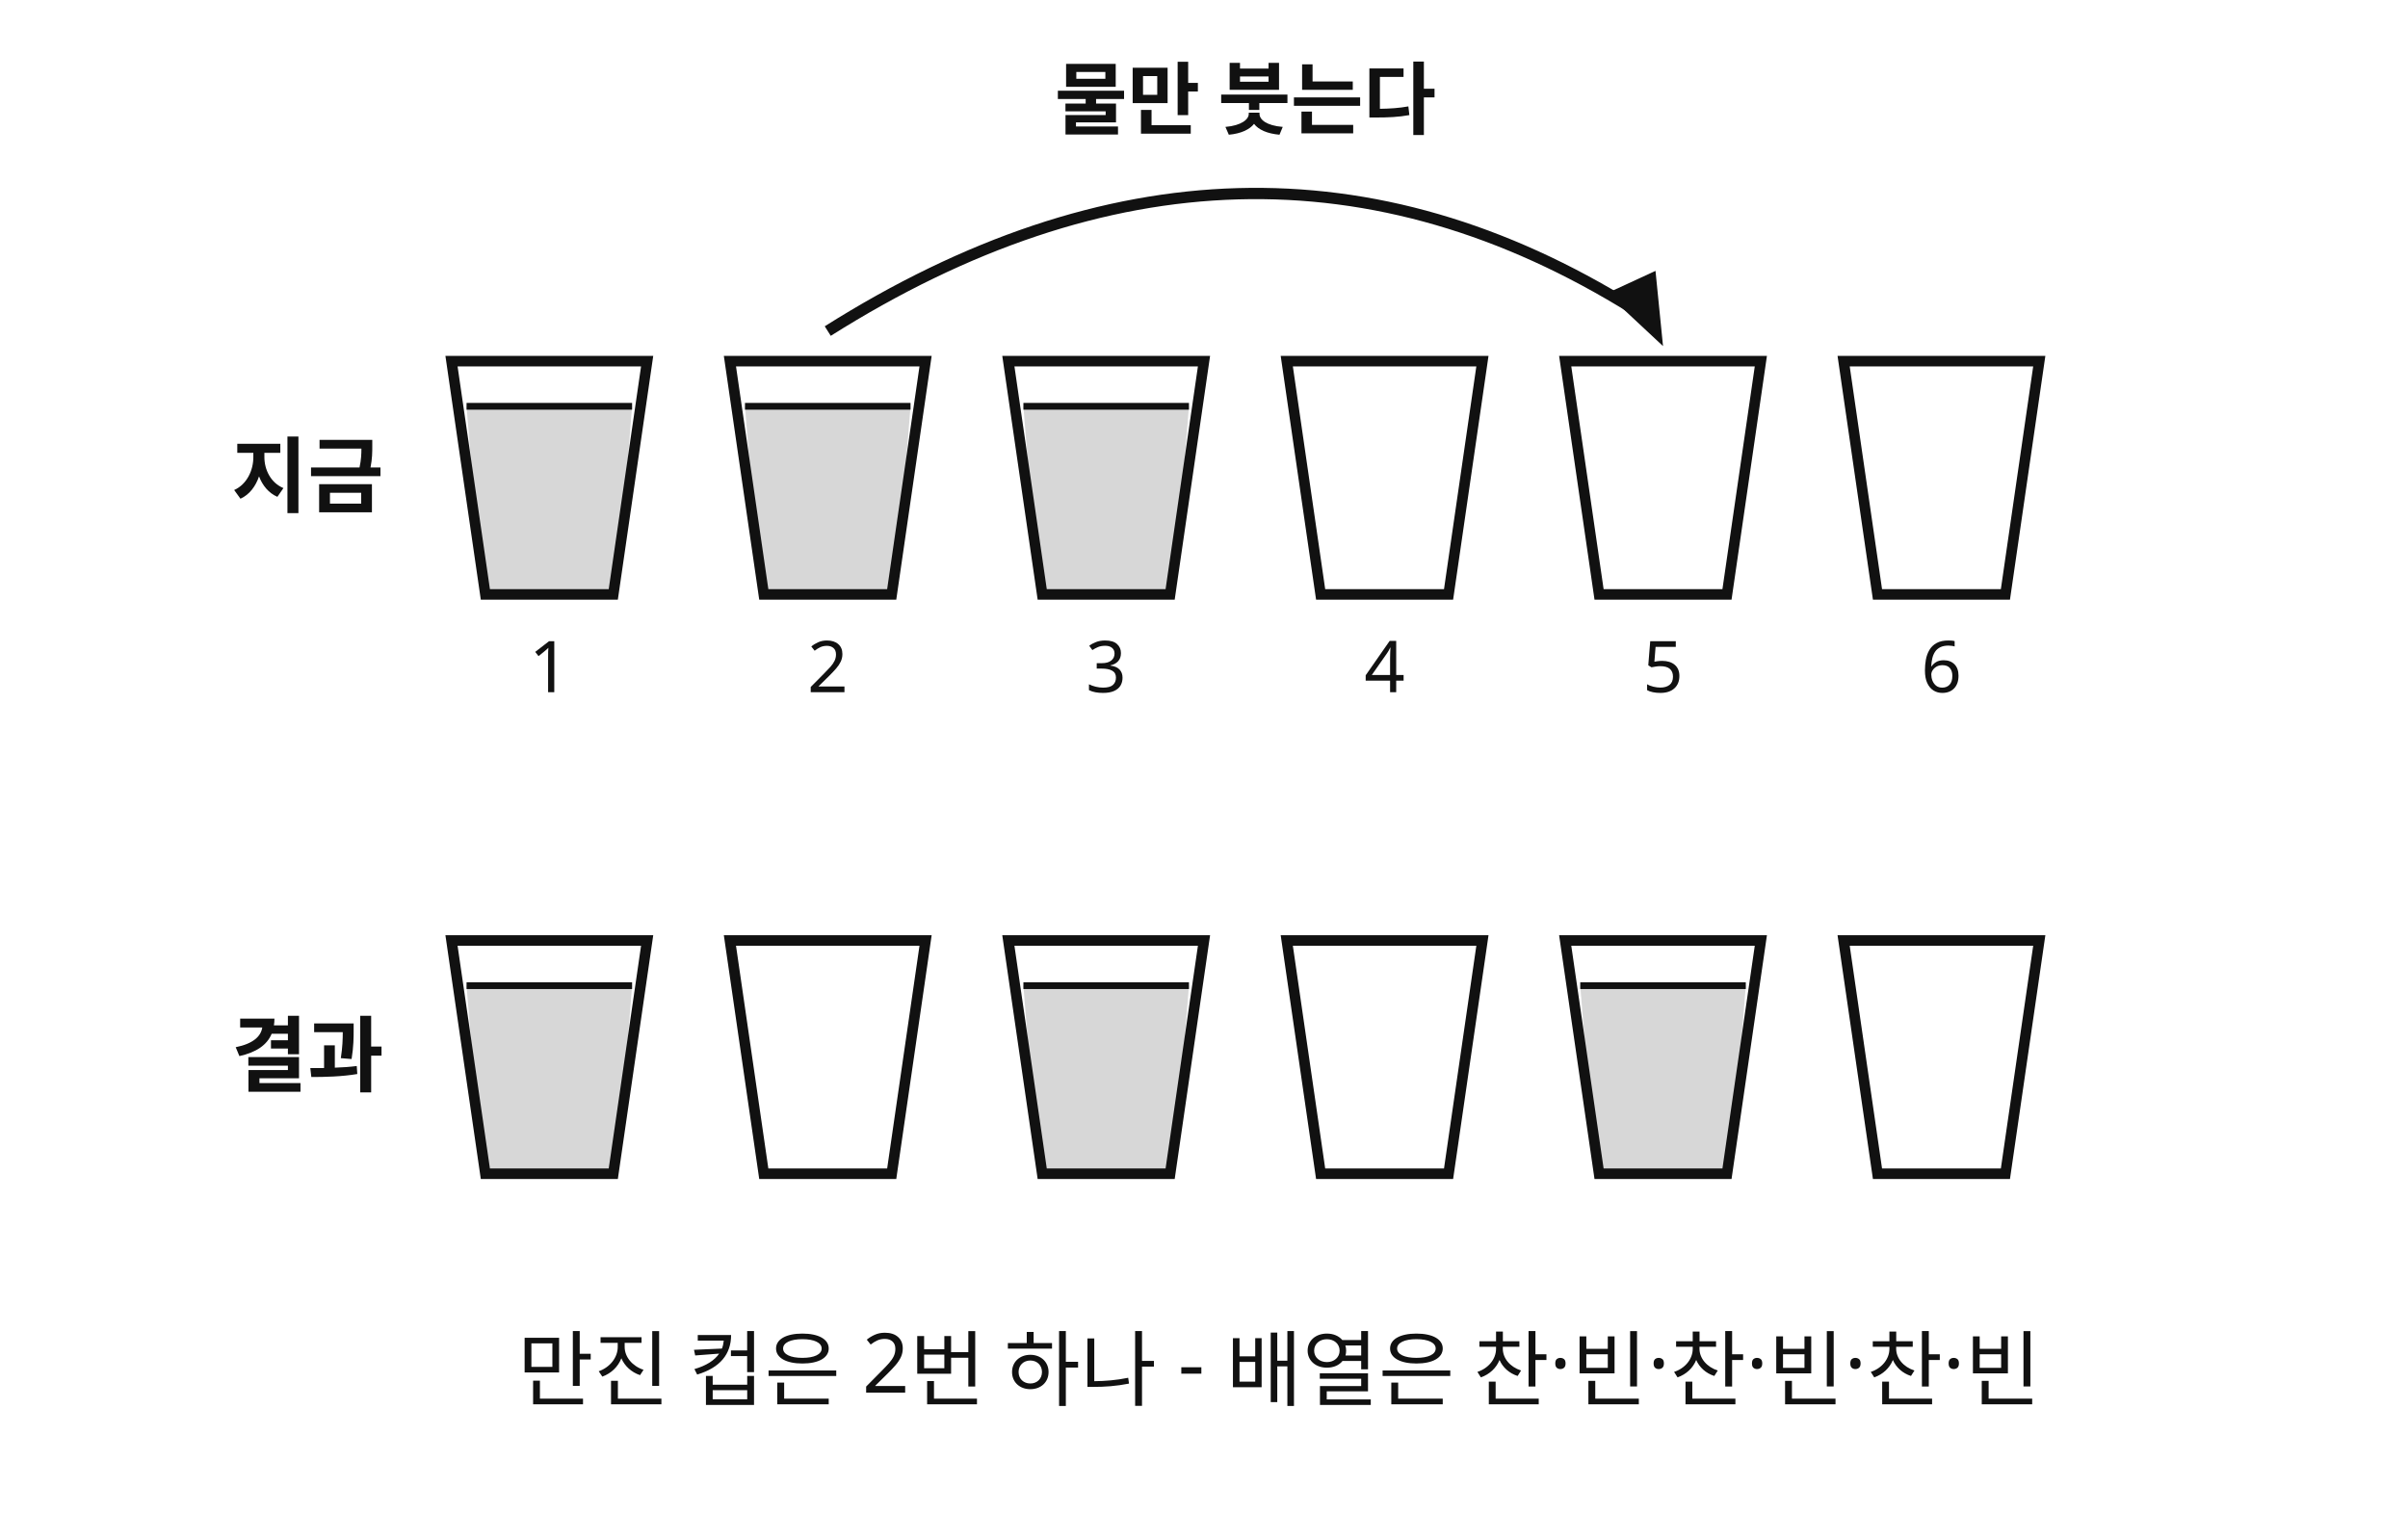
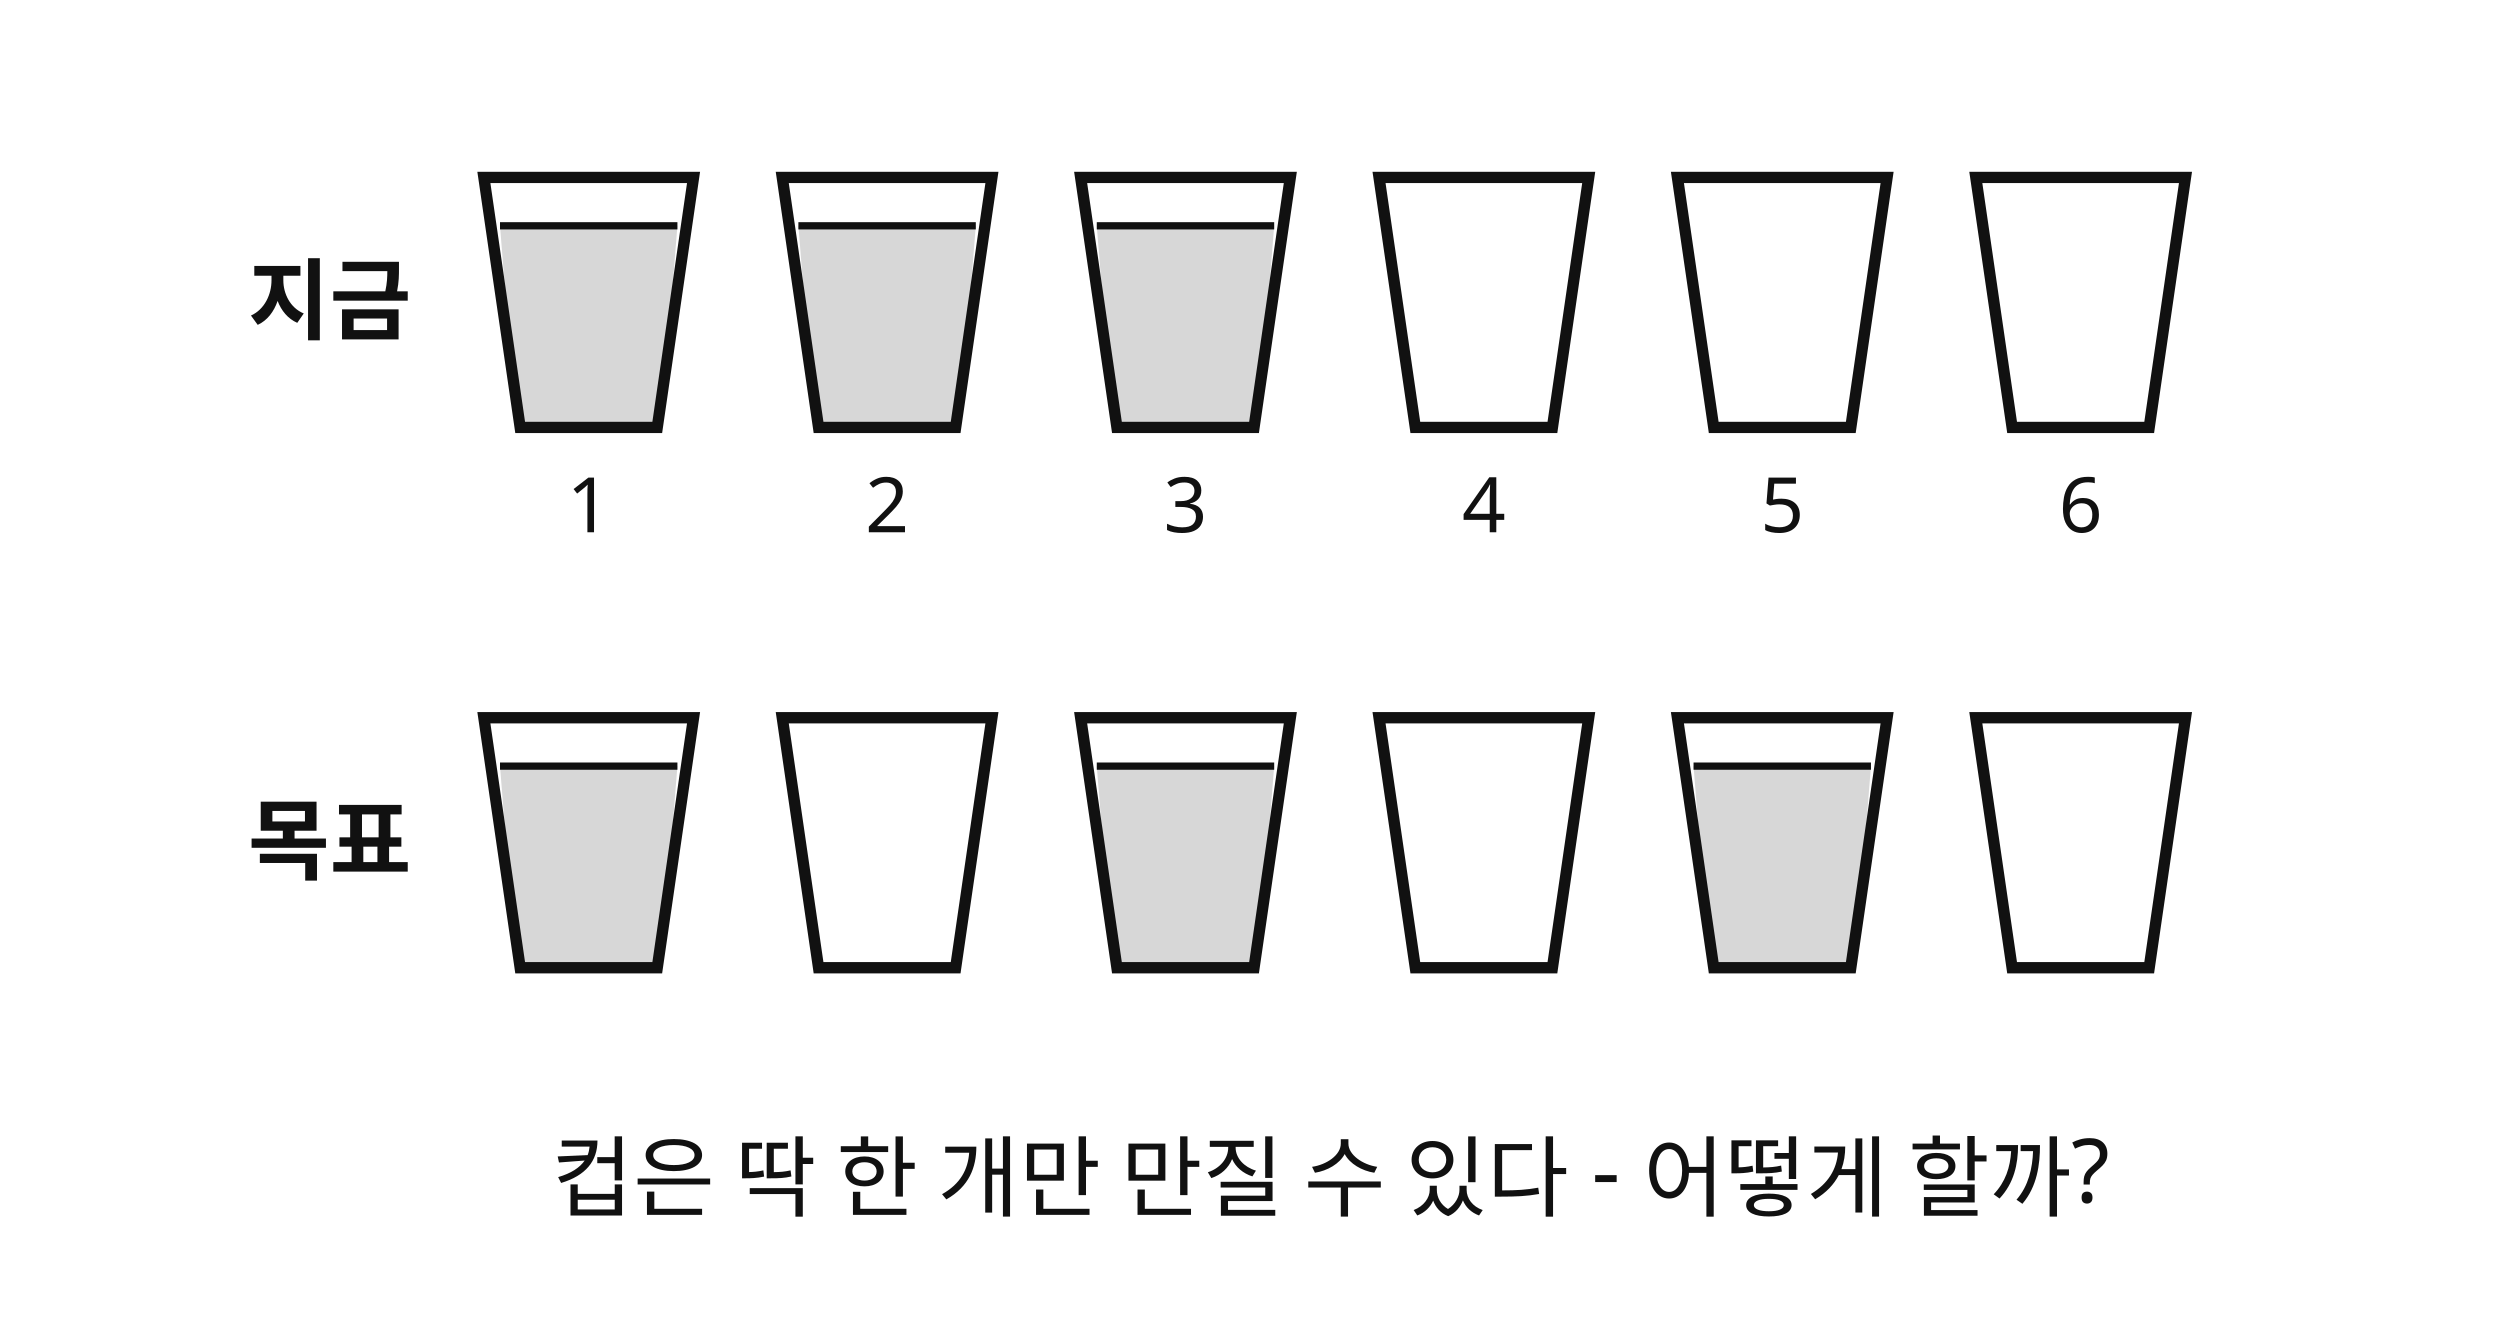
- <svg xmlns="http://www.w3.org/2000/svg" viewBox="0 0 640 402" width="640" height="402">
-   <text x="102" y="134.44" text-anchor="end" font-family="Pretendard, 'NanumSquareRound', sans-serif" font-size="22" font-weight="700" fill="#111111">지금</text>
-   <g transform="translate(120,96)">
+ <svg xmlns="http://www.w3.org/2000/svg" viewBox="0 0 620 330" width="620" height="330">
+   <text x="102" y="82.44" text-anchor="end" font-family="Pretendard, 'NanumSquareRound', sans-serif" font-size="22" font-weight="700" fill="#111111">지금</text>
+   <g transform="translate(120,44)">
    <polygon points="4,12 48,12 44,62 8,62" fill="#d7d7d7" />
    <polygon points="0,0 52,0 43,62 9,62" fill="none" stroke="#111111" stroke-width="2.8" />
    <line x1="4" y1="12" x2="48" y2="12" stroke="#111111" stroke-width="1.8" />
    <text x="26.0" y="88" text-anchor="middle" font-family="Pretendard, 'NanumSquareRound', sans-serif" font-size="19" fill="#111111">1</text>
  </g>
-   <g transform="translate(194,96)">
+   <g transform="translate(194,44)">
    <polygon points="4,12 48,12 44,62 8,62" fill="#d7d7d7" />
    <polygon points="0,0 52,0 43,62 9,62" fill="none" stroke="#111111" stroke-width="2.8" />
    <line x1="4" y1="12" x2="48" y2="12" stroke="#111111" stroke-width="1.8" />
    <text x="26.0" y="88" text-anchor="middle" font-family="Pretendard, 'NanumSquareRound', sans-serif" font-size="19" fill="#111111">2</text>
  </g>
-   <g transform="translate(268,96)">
+   <g transform="translate(268,44)">
    <polygon points="4,12 48,12 44,62 8,62" fill="#d7d7d7" />
    <polygon points="0,0 52,0 43,62 9,62" fill="none" stroke="#111111" stroke-width="2.8" />
    <line x1="4" y1="12" x2="48" y2="12" stroke="#111111" stroke-width="1.8" />
    <text x="26.0" y="88" text-anchor="middle" font-family="Pretendard, 'NanumSquareRound', sans-serif" font-size="19" fill="#111111">3</text>
  </g>
-   <g transform="translate(342,96)">
+   <g transform="translate(342,44)">
    <polygon points="0,0 52,0 43,62 9,62" fill="none" stroke="#111111" stroke-width="2.8" />
    <text x="26.0" y="88" text-anchor="middle" font-family="Pretendard, 'NanumSquareRound', sans-serif" font-size="19" fill="#111111">4</text>
  </g>
-   <g transform="translate(416,96)">
+   <g transform="translate(416,44)">
    <polygon points="0,0 52,0 43,62 9,62" fill="none" stroke="#111111" stroke-width="2.8" />
    <text x="26.0" y="88" text-anchor="middle" font-family="Pretendard, 'NanumSquareRound', sans-serif" font-size="19" fill="#111111">5</text>
  </g>
-   <g transform="translate(490,96)">
+   <g transform="translate(490,44)">
    <polygon points="0,0 52,0 43,62 9,62" fill="none" stroke="#111111" stroke-width="2.8" />
    <text x="26.0" y="88" text-anchor="middle" font-family="Pretendard, 'NanumSquareRound', sans-serif" font-size="19" fill="#111111">6</text>
  </g>
-   <path d="M 220.0 88 Q 331.0 18 434.0 82" fill="none" stroke="#111111" stroke-width="3" />
-   <polygon points="442.0,92 427.0,78 440.0,72" fill="#111111" />
-   <text x="331.0" y="34" text-anchor="middle" font-family="Pretendard, 'NanumSquareRound', sans-serif" font-size="21" font-weight="700" fill="#111111">물만 붓는다</text>
-   <text x="102" y="288.44" text-anchor="end" font-family="Pretendard, 'NanumSquareRound', sans-serif" font-size="22" font-weight="700" fill="#111111">결과</text>
-   <g transform="translate(120,250)">
+   <text x="102" y="216.44" text-anchor="end" font-family="Pretendard, 'NanumSquareRound', sans-serif" font-size="22" font-weight="700" fill="#111111">목표</text>
+   <g transform="translate(120,178)">
    <polygon points="4,12 48,12 44,62 8,62" fill="#d7d7d7" />
    <polygon points="0,0 52,0 43,62 9,62" fill="none" stroke="#111111" stroke-width="2.8" />
    <line x1="4" y1="12" x2="48" y2="12" stroke="#111111" stroke-width="1.8" />
  </g>
-   <g transform="translate(194,250)">
+   <g transform="translate(194,178)">
    <polygon points="0,0 52,0 43,62 9,62" fill="none" stroke="#111111" stroke-width="2.8" />
  </g>
-   <g transform="translate(268,250)">
+   <g transform="translate(268,178)">
    <polygon points="4,12 48,12 44,62 8,62" fill="#d7d7d7" />
    <polygon points="0,0 52,0 43,62 9,62" fill="none" stroke="#111111" stroke-width="2.8" />
    <line x1="4" y1="12" x2="48" y2="12" stroke="#111111" stroke-width="1.8" />
  </g>
-   <g transform="translate(342,250)">
+   <g transform="translate(342,178)">
    <polygon points="0,0 52,0 43,62 9,62" fill="none" stroke="#111111" stroke-width="2.8" />
  </g>
-   <g transform="translate(416,250)">
+   <g transform="translate(416,178)">
    <polygon points="4,12 48,12 44,62 8,62" fill="#d7d7d7" />
    <polygon points="0,0 52,0 43,62 9,62" fill="none" stroke="#111111" stroke-width="2.8" />
    <line x1="4" y1="12" x2="48" y2="12" stroke="#111111" stroke-width="1.8" />
  </g>
-   <g transform="translate(490,250)">
+   <g transform="translate(490,178)">
    <polygon points="0,0 52,0 43,62 9,62" fill="none" stroke="#111111" stroke-width="2.8" />
  </g>
-   <text x="340" y="372" text-anchor="middle" font-family="Pretendard, 'NanumSquareRound', sans-serif" font-size="22" fill="#111111">
-     <tspan x="340" dy="0">만진 컵은 2번 하나 - 배열은 찬·빈·찬·빈·찬·빈</tspan>
-   </text>
+   <g transform="translate(330,300)">
+     <text x="0" y="0" text-anchor="middle" font-family="Pretendard, 'NanumSquareRound', sans-serif" font-size="22" fill="#111111">
+       <tspan x="0" dy="0">컵은 딱 한 개만 만질 수 있다 - 어떻게 할까?</tspan>
+     </text>
+   </g>
</svg>
